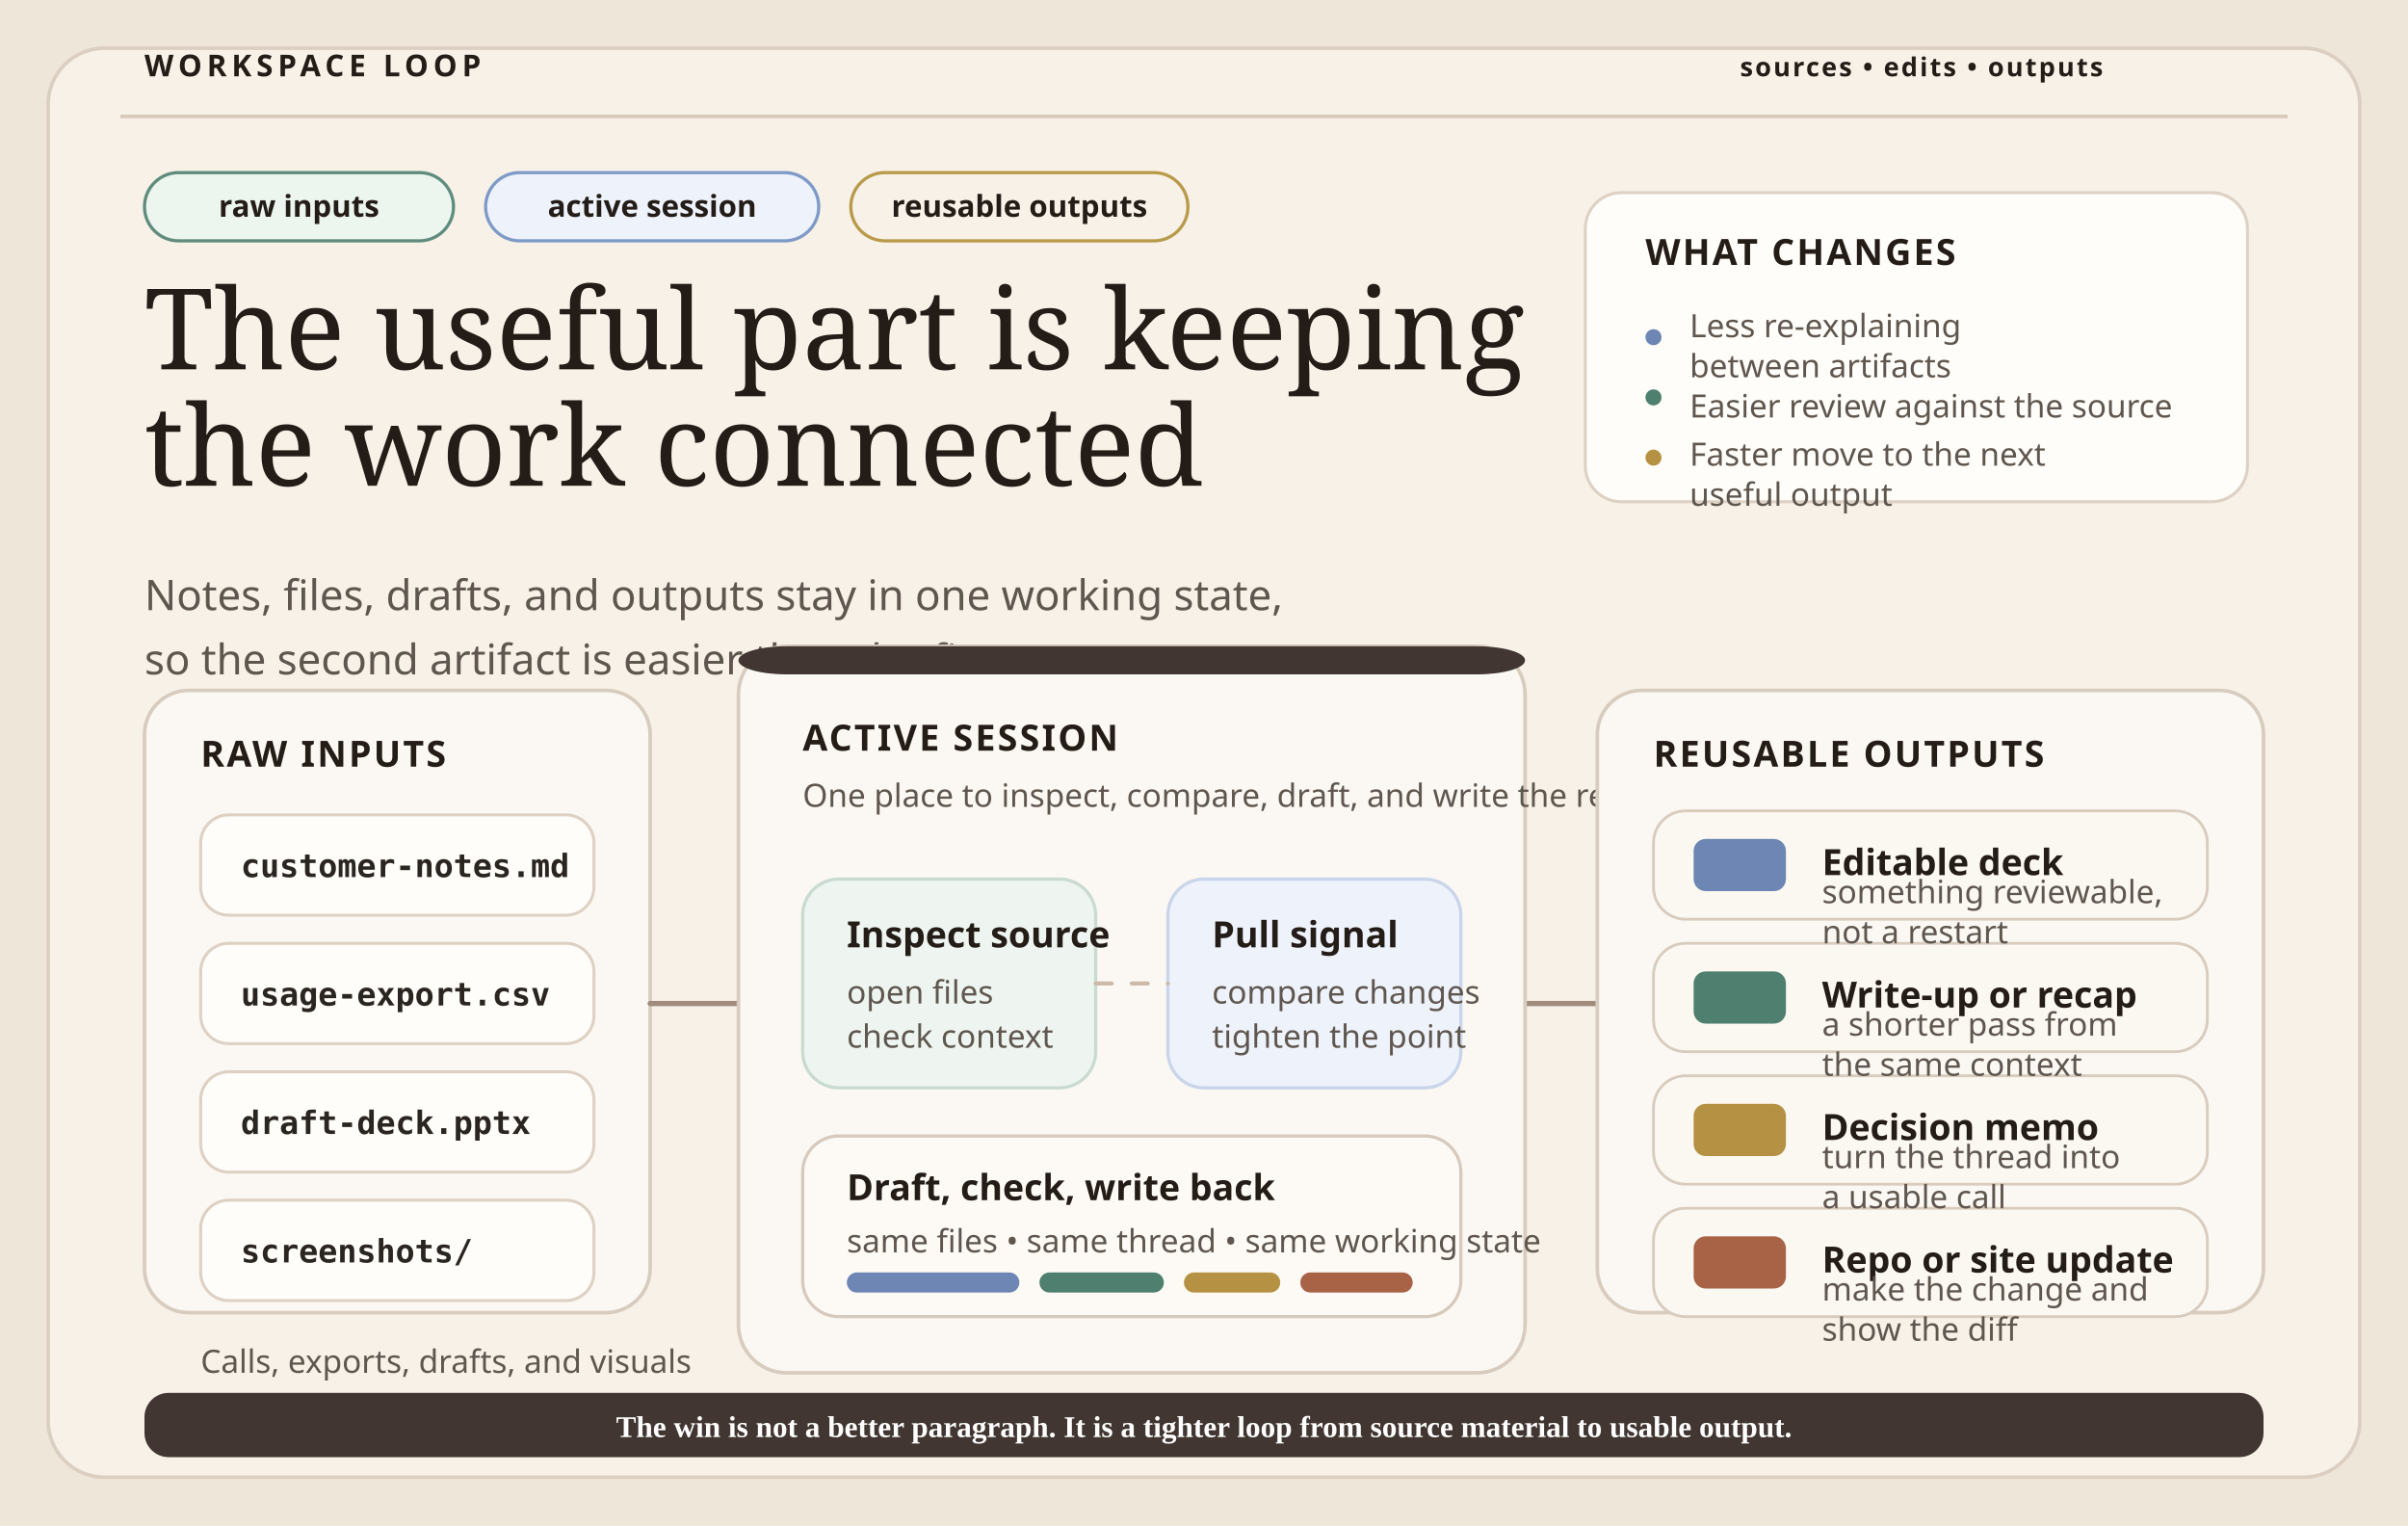
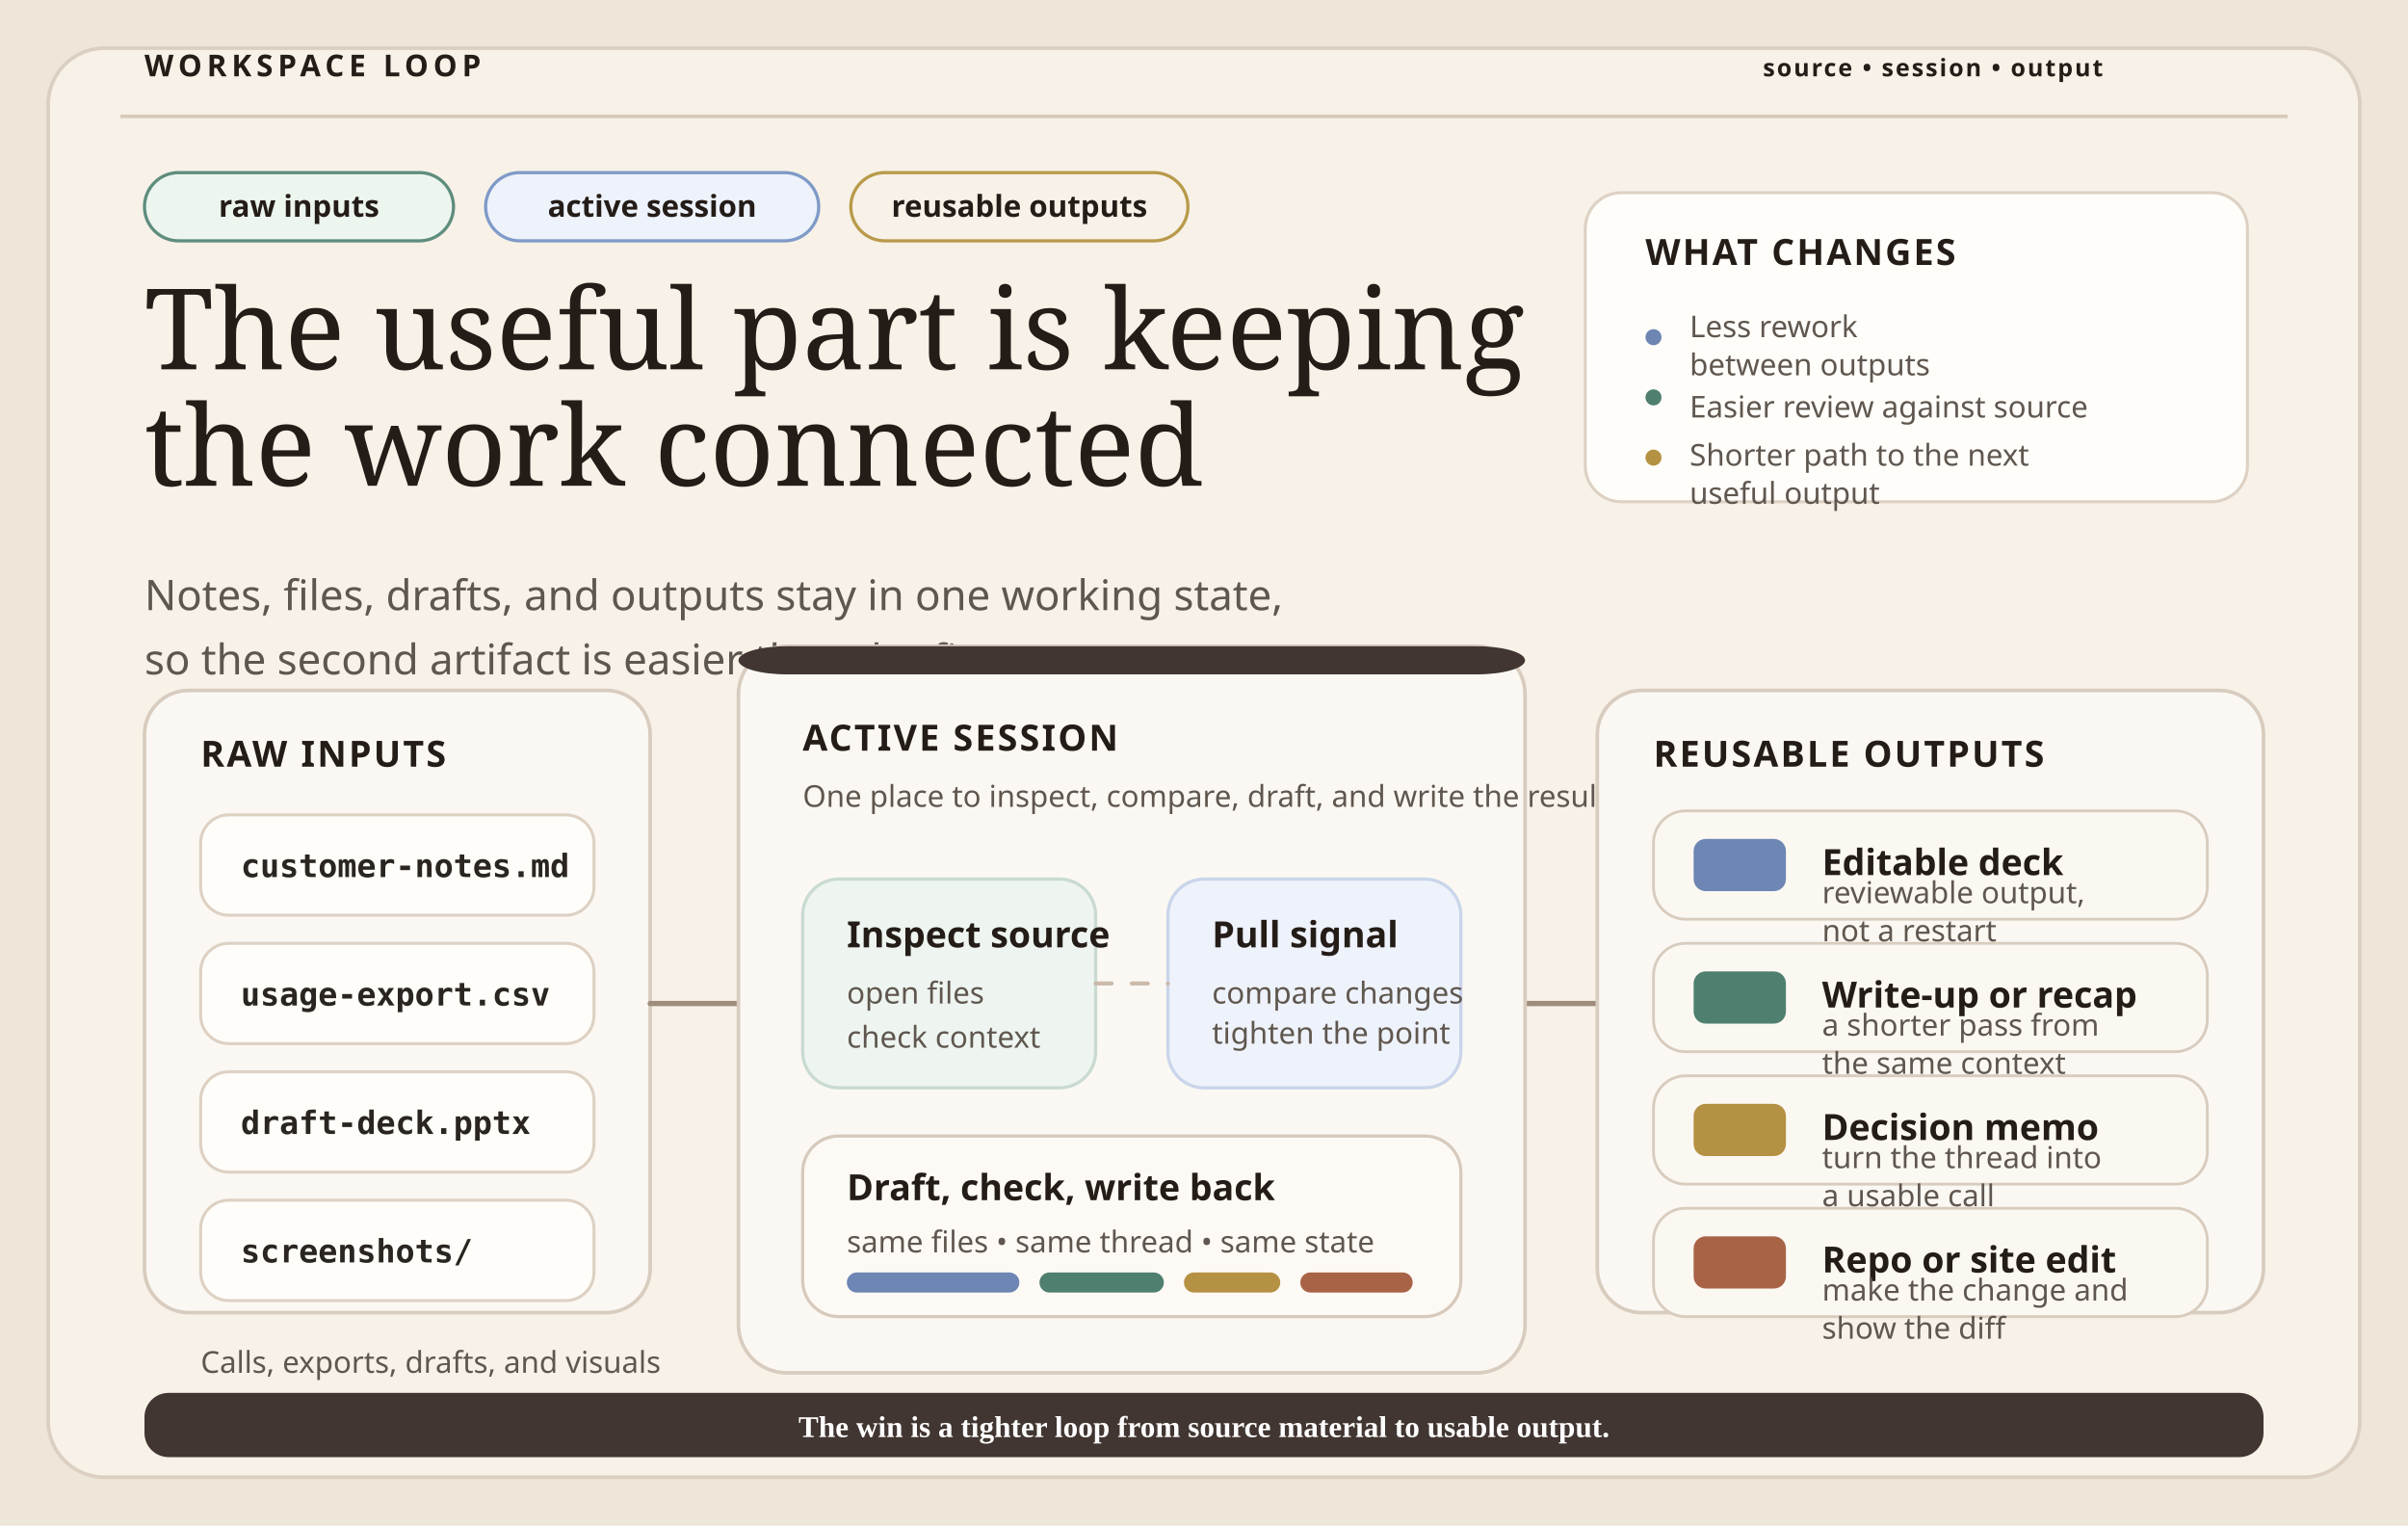
<svg xmlns="http://www.w3.org/2000/svg" viewBox="0 0 1200 760" role="img" aria-labelledby="title desc">
  <defs>
    <style>
      .bg { fill: #efe6da; }
      .canvas { fill: #f7f1e8; stroke: #dbcfc1; stroke-width: 1.8; }
      .rule { stroke: #d7cab8; stroke-width: 1.8; }
      .ink { fill: #241c17; font-family: "Manrope", "Aptos", sans-serif; }
      .muted { fill: #5f574f; font-family: "Manrope", "Aptos", sans-serif; }
      .display { fill: #241c17; font-family: "Newsreader", Georgia, serif; }
      .kicker { font-size: 15px; font-weight: 700; letter-spacing: 0.16em; }
-       .micro { font-size: 13px; font-weight: 700; letter-spacing: 0.08em; }
+       .micro { font-size: 12px; font-weight: 700; letter-spacing: 0.08em; }
      .title { font-size: 56px; font-weight: 500; }
      .subtitle { font-size: 21px; line-height: 1.45; }
      .panel { fill: #fbf8f3; stroke: #d8ccbf; stroke-width: 1.8; }
      .panel-soft { fill: #fffdf9; stroke: #ddd1c4; stroke-width: 1.5; }
      .chip { fill: #f7f1e8; stroke: #b89a4a; stroke-width: 1.6; }
      .chip-blue { fill: #edf2fb; stroke: #7e9ac7; stroke-width: 1.6; }
      .chip-green { fill: #edf5ef; stroke: #5f8d7d; stroke-width: 1.6; }
      .chip-text { font-size: 15px; font-weight: 700; }
      .section { font-size: 18px; font-weight: 700; letter-spacing: 0.06em; }
      .body { font-size: 22px; font-weight: 700; }
-       .small { font-size: 16px; line-height: 1.45; }
+       .small { font-size: 15px; line-height: 1.42; }
      .code { font-family: "SFMono-Regular", Menlo, Consolas, monospace; font-size: 16px; font-weight: 700; fill: #2a2521; }
      .card-title { font-size: 18px; font-weight: 700; }
      .accent-bar { fill: #413631; }
      .navy { fill: #6d86b3; }
      .green { fill: #4f7f6f; }
      .gold { fill: #b59143; }
      .rust { fill: #a86347; }
      .line { fill: none; stroke: #9f8c7d; stroke-width: 2.6; stroke-linecap: round; stroke-linejoin: round; }
      .line-soft { fill: none; stroke: #cbb9aa; stroke-width: 2; stroke-linecap: round; stroke-linejoin: round; stroke-dasharray: 8 10; }
      .white { fill: #ffffff; }
    </style>
  </defs>
  <rect width="1200" height="760" class="bg" />
  <rect x="24" y="24" width="1152" height="712" rx="28" class="canvas" />
  <line x1="60" y1="58" x2="1140" y2="58" class="rule" />
  <text x="72" y="38" class="ink kicker">WORKSPACE LOOP</text>
-   <text x="1048" y="38" class="ink micro" text-anchor="end">sources • edits • outputs</text>
+   <text x="1048" y="38" class="ink micro" text-anchor="end">source • session • output</text>
  <rect x="72" y="86" width="154" height="34" rx="17" class="chip-green" />
  <rect x="242" y="86" width="166" height="34" rx="17" class="chip-blue" />
  <rect x="424" y="86" width="168" height="34" rx="17" class="chip" />
  <text x="149" y="108" class="ink chip-text" text-anchor="middle">raw inputs</text>
  <text x="325" y="108" class="ink chip-text" text-anchor="middle">active session</text>
  <text x="508" y="108" class="ink chip-text" text-anchor="middle">reusable outputs</text>
  <text x="72" y="184" class="display title">
    <tspan x="72" dy="0">The useful part is keeping</tspan>
    <tspan x="72" dy="58">the work connected</tspan>
  </text>
  <text x="72" y="304" class="muted subtitle">
    <tspan x="72" dy="0">Notes, files, drafts, and outputs stay in one working state,</tspan>
    <tspan x="72" dy="32">so the second artifact is easier than the first.</tspan>
  </text>
  <rect x="790" y="96" width="330" height="154" rx="18" class="panel-soft" />
  <text x="820" y="132" class="ink section">WHAT CHANGES</text>
  <circle cx="824" cy="168" r="4" class="navy" />
  <circle cx="824" cy="198" r="4" class="green" />
  <circle cx="824" cy="228" r="4" class="gold" />
  <text x="842" y="168" class="muted small">
-     <tspan x="842" dy="0">Less re-explaining</tspan>
-     <tspan x="842" dy="20">between artifacts</tspan>
+     <tspan x="842" dy="0">Less rework</tspan>
+     <tspan x="842" dy="19">between outputs</tspan>
  </text>
-   <text x="842" y="208" class="muted small">Easier review against the source</text>
+   <text x="842" y="208" class="muted small">Easier review against source</text>
  <text x="842" y="232" class="muted small">
-     <tspan x="842" dy="0">Faster move to the next</tspan>
-     <tspan x="842" dy="20">useful output</tspan>
+     <tspan x="842" dy="0">Shorter path to the next</tspan>
+     <tspan x="842" dy="19">useful output</tspan>
  </text>
  <rect x="72" y="344" width="252" height="310" rx="22" class="panel" />
  <text x="100" y="382" class="ink section">RAW INPUTS</text>
  <rect x="100" y="406" width="196" height="50" rx="14" class="panel-soft" />
  <rect x="100" y="470" width="196" height="50" rx="14" class="panel-soft" />
  <rect x="100" y="534" width="196" height="50" rx="14" class="panel-soft" />
  <rect x="100" y="598" width="196" height="50" rx="14" class="panel-soft" />
  <text x="120" y="437" class="code">customer-notes.md</text>
  <text x="120" y="501" class="code">usage-export.csv</text>
  <text x="120" y="565" class="code">draft-deck.pptx</text>
  <text x="120" y="629" class="code">screenshots/</text>
  <text x="100" y="684" class="muted small">
    <tspan x="100" dy="0">Calls, exports, drafts, and visuals</tspan>
    <tspan x="100" dy="24">stay close to the same session.</tspan>
  </text>
  <path d="M324 500 C344 500 350 500 368 500" class="line" />
  <path d="M760 500 C778 500 784 500 796 500" class="line" />
  <rect x="368" y="322" width="392" height="362" rx="24" class="panel" />
  <rect x="368" y="322" width="392" height="14" rx="24" class="accent-bar" />
  <text x="400" y="374" class="ink section">ACTIVE SESSION</text>
  <text x="400" y="402" class="muted small">One place to inspect, compare, draft, and write the result back.</text>
  <rect x="400" y="438" width="146" height="104" rx="18" fill="#eef5f0" stroke="#c9dbd1" stroke-width="1.6" />
  <rect x="582" y="438" width="146" height="104" rx="18" fill="#eef2fa" stroke="#c9d5ea" stroke-width="1.6" />
  <text x="422" y="472" class="ink card-title">Inspect source</text>
  <text x="422" y="500" class="muted small">
    <tspan x="422" dy="0">open files</tspan>
    <tspan x="422" dy="22">check context</tspan>
  </text>
  <text x="604" y="472" class="ink card-title">Pull signal</text>
  <text x="604" y="500" class="muted small">
    <tspan x="604" dy="0">compare changes</tspan>
-     <tspan x="604" dy="22">tighten the point</tspan>
+     <tspan x="604" dy="20">tighten the point</tspan>
  </text>
  <path d="M546 490 H582" class="line-soft" />
  <rect x="400" y="566" width="328" height="90" rx="18" fill="#fdfaf5" stroke="#d7cabd" stroke-width="1.6" />
  <text x="422" y="598" class="ink card-title">Draft, check, write back</text>
-   <text x="422" y="624" class="muted small">same files • same thread • same working state</text>
+   <text x="422" y="624" class="muted small">same files • same thread • same state</text>
  <rect x="422" y="634" width="86" height="10" rx="5" class="navy" />
  <rect x="518" y="634" width="62" height="10" rx="5" class="green" />
  <rect x="590" y="634" width="48" height="10" rx="5" class="gold" />
  <rect x="648" y="634" width="56" height="10" rx="5" class="rust" />
  <rect x="796" y="344" width="332" height="310" rx="22" class="panel" />
  <text x="824" y="382" class="ink section">REUSABLE OUTPUTS</text>
  <rect x="824" y="404" width="276" height="54" rx="16" fill="#fbf8f2" stroke="#d8ccbe" stroke-width="1.4" />
  <rect x="824" y="470" width="276" height="54" rx="16" fill="#fbf8f2" stroke="#d8ccbe" stroke-width="1.4" />
  <rect x="824" y="536" width="276" height="54" rx="16" fill="#fbf8f2" stroke="#d8ccbe" stroke-width="1.4" />
  <rect x="824" y="602" width="276" height="54" rx="16" fill="#fbf8f2" stroke="#d8ccbe" stroke-width="1.4" />
  <rect x="844" y="418" width="46" height="26" rx="6" class="navy" />
  <rect x="844" y="484" width="46" height="26" rx="6" class="green" />
  <rect x="844" y="550" width="46" height="26" rx="6" class="gold" />
  <rect x="844" y="616" width="46" height="26" rx="6" class="rust" />
  <text x="908" y="436" class="ink card-title">Editable deck</text>
  <text x="908" y="502" class="ink card-title">Write-up or recap</text>
  <text x="908" y="568" class="ink card-title">Decision memo</text>
-   <text x="908" y="634" class="ink card-title">Repo or site update</text>
+   <text x="908" y="634" class="ink card-title">Repo or site edit</text>
  <text x="908" y="450" class="muted small">
-     <tspan x="908" dy="0">something reviewable,</tspan>
-     <tspan x="908" dy="20">not a restart</tspan>
+     <tspan x="908" dy="0">reviewable output,</tspan>
+     <tspan x="908" dy="19">not a restart</tspan>
  </text>
  <text x="908" y="516" class="muted small">
    <tspan x="908" dy="0">a shorter pass from</tspan>
-     <tspan x="908" dy="20">the same context</tspan>
+     <tspan x="908" dy="19">the same context</tspan>
  </text>
  <text x="908" y="582" class="muted small">
    <tspan x="908" dy="0">turn the thread into</tspan>
-     <tspan x="908" dy="20">a usable call</tspan>
+     <tspan x="908" dy="19">a usable call</tspan>
  </text>
  <text x="908" y="648" class="muted small">
    <tspan x="908" dy="0">make the change and</tspan>
-     <tspan x="908" dy="20">show the diff</tspan>
+     <tspan x="908" dy="19">show the diff</tspan>
  </text>
  <rect x="72" y="694" width="1056" height="32" rx="12" class="accent-bar" />
-   <text x="600" y="716" class="white chip-text" text-anchor="middle">The win is not a better paragraph. It is a tighter loop from source material to usable output.</text>
+   <text x="600" y="716" class="white chip-text" text-anchor="middle">The win is a tighter loop from source material to usable output.</text>
</svg>
